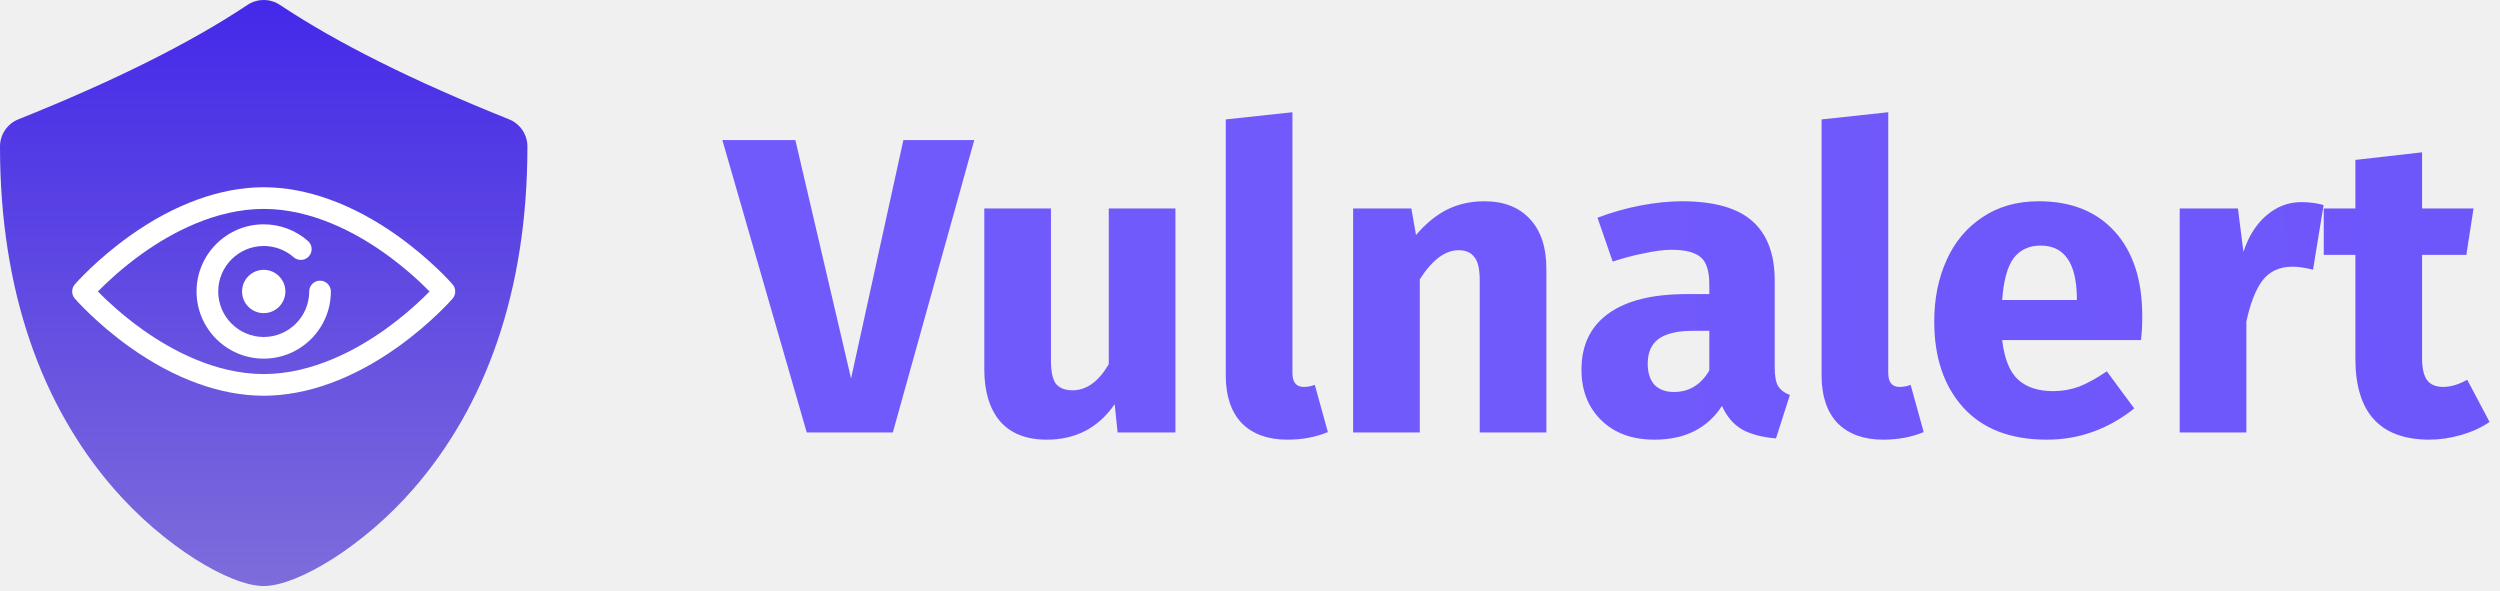
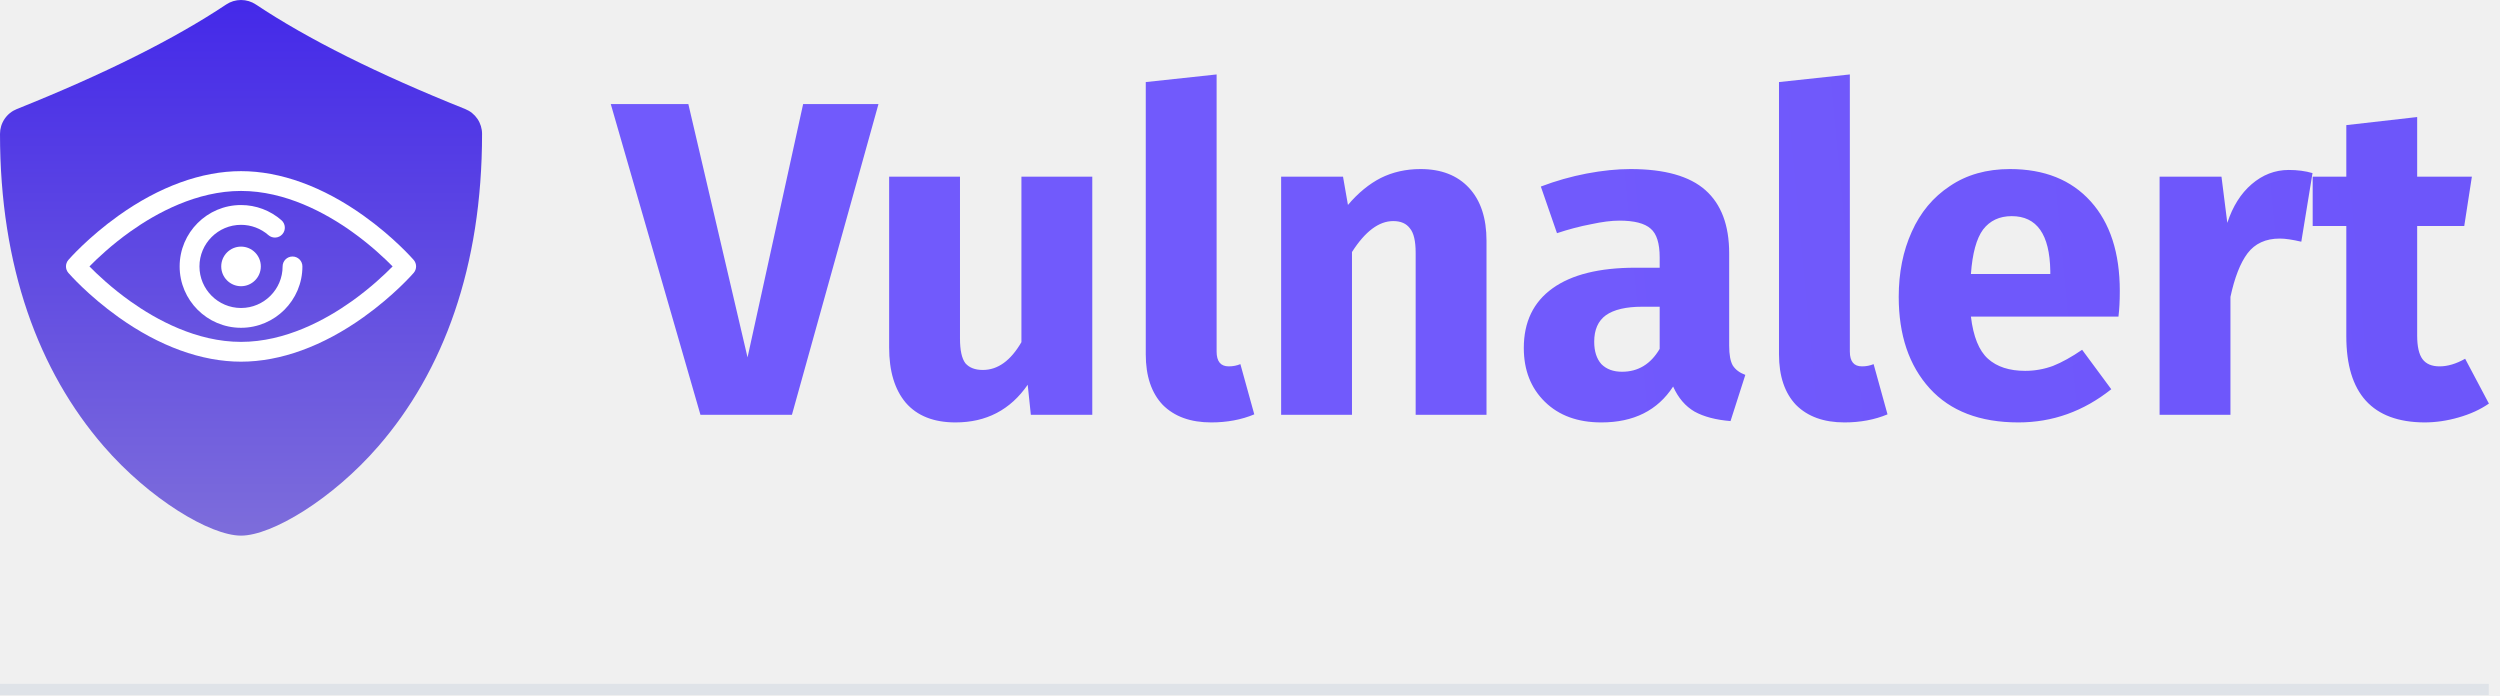
- <svg xmlns="http://www.w3.org/2000/svg" width="237" height="56" viewBox="0 0 237 56" fill="none">
-   <path d="M92.36 13.28L84.64 41H76.48L68.48 13.28H75.4L80.68 35.88L85.64 13.28H92.36ZM111.431 41H105.951L105.671 38.32C104.125 40.56 101.978 41.68 99.231 41.68C97.285 41.68 95.805 41.093 94.791 39.92C93.805 38.747 93.311 37.107 93.311 35V19.76H99.631V34.2C99.631 35.24 99.791 35.973 100.111 36.4C100.458 36.8 100.978 37 101.671 37C103.005 37 104.151 36.173 105.111 34.52V19.76H111.431V41ZM122.042 41.68C120.202 41.68 118.762 41.16 117.722 40.12C116.709 39.053 116.202 37.547 116.202 35.6V11.32L122.522 10.64V35.36C122.522 36.24 122.882 36.68 123.602 36.68C123.975 36.68 124.322 36.613 124.642 36.48L125.882 40.96C124.735 41.44 123.455 41.68 122.042 41.68ZM140.717 19.08C142.557 19.08 143.997 19.64 145.037 20.76C146.077 21.88 146.597 23.453 146.597 25.48V41H140.277V26.56C140.277 25.493 140.104 24.76 139.757 24.36C139.437 23.933 138.944 23.72 138.277 23.72C136.997 23.72 135.77 24.64 134.597 26.48V41H128.277V19.76H133.797L134.237 22.28C135.144 21.213 136.117 20.413 137.157 19.88C138.224 19.347 139.41 19.08 140.717 19.08ZM168.243 34.84C168.243 35.64 168.349 36.227 168.563 36.6C168.803 36.973 169.176 37.253 169.683 37.44L168.363 41.56C167.056 41.453 165.989 41.173 165.163 40.72C164.336 40.24 163.696 39.493 163.243 38.48C161.856 40.613 159.723 41.68 156.843 41.68C154.736 41.68 153.056 41.067 151.803 39.84C150.549 38.613 149.923 37.013 149.923 35.04C149.923 32.72 150.776 30.947 152.483 29.72C154.189 28.493 156.656 27.88 159.883 27.88H162.043V26.96C162.043 25.707 161.776 24.853 161.243 24.4C160.709 23.92 159.776 23.68 158.443 23.68C157.749 23.68 156.909 23.787 155.923 24C154.936 24.187 153.923 24.453 152.883 24.8L151.443 20.64C152.776 20.133 154.136 19.747 155.523 19.48C156.936 19.213 158.243 19.08 159.443 19.08C162.483 19.08 164.709 19.707 166.123 20.96C167.536 22.213 168.243 24.093 168.243 26.6V34.84ZM158.683 37.16C160.123 37.16 161.243 36.48 162.043 35.12V31.36H160.483C159.043 31.36 157.963 31.613 157.243 32.12C156.549 32.627 156.203 33.413 156.203 34.48C156.203 35.333 156.416 36 156.843 36.48C157.296 36.933 157.909 37.16 158.683 37.16ZM178.526 41.68C176.686 41.68 175.246 41.16 174.206 40.12C173.193 39.053 172.686 37.547 172.686 35.6V11.32L179.006 10.64V35.36C179.006 36.24 179.366 36.68 180.086 36.68C180.46 36.68 180.806 36.613 181.126 36.48L182.366 40.96C181.22 41.44 179.94 41.68 178.526 41.68ZM203.086 29.96C203.086 30.84 203.046 31.6 202.966 32.24H189.806C190.019 34.027 190.526 35.28 191.326 36C192.126 36.72 193.233 37.08 194.646 37.08C195.499 37.08 196.326 36.933 197.126 36.64C197.926 36.32 198.793 35.84 199.726 35.2L202.326 38.72C199.846 40.693 197.086 41.68 194.046 41.68C190.606 41.68 187.966 40.667 186.126 38.64C184.286 36.613 183.366 33.893 183.366 30.48C183.366 28.32 183.753 26.387 184.526 24.68C185.299 22.947 186.433 21.587 187.926 20.6C189.419 19.587 191.206 19.08 193.286 19.08C196.353 19.08 198.753 20.04 200.486 21.96C202.219 23.88 203.086 26.547 203.086 29.96ZM196.886 28.16C196.833 24.907 195.686 23.28 193.446 23.28C192.353 23.28 191.499 23.68 190.886 24.48C190.299 25.28 189.939 26.6 189.806 28.44H196.886V28.16ZM218.156 19.16C218.93 19.16 219.636 19.253 220.276 19.44L219.276 25.56C218.476 25.373 217.836 25.28 217.356 25.28C216.103 25.28 215.143 25.72 214.476 26.6C213.836 27.453 213.33 28.747 212.956 30.48V41H206.636V19.76H212.156L212.676 23.88C213.156 22.413 213.876 21.267 214.836 20.44C215.823 19.587 216.93 19.16 218.156 19.16ZM236.011 40C235.238 40.533 234.331 40.947 233.291 41.24C232.278 41.533 231.264 41.68 230.251 41.68C225.611 41.653 223.291 39.093 223.291 34V24.16H220.291V19.76H223.291V15.16L229.611 14.44V19.76H234.491L233.811 24.16H229.611V33.92C229.611 34.907 229.771 35.613 230.091 36.04C230.411 36.467 230.918 36.68 231.611 36.68C232.331 36.68 233.091 36.453 233.891 36L236.011 40Z" fill="url(#paint0_linear_124_59)" />
-   <path d="M25 55.556C21.811 55.556 15.506 51.773 10.75 46.278C4 38.484 1.87268e-07 27.686 1.87268e-07 13.889C-0 13.334 0.166 12.791 0.478 12.331C0.789 11.871 1.231 11.515 1.747 11.309C10.842 7.67 18.081 4.05 23.458 0.467C23.915 0.163 24.451 0 25 0C25.549 0 26.085 0.163 26.542 0.467C31.917 4.05 39.161 7.673 48.253 11.309C48.769 11.515 49.211 11.871 49.522 12.331C49.834 12.791 50 13.334 50 13.889C50 27.689 46 38.486 39.25 46.278C34.497 51.77 28.192 55.556 25 55.556Z" fill="url(#paint1_linear_124_59)" />
-   <path d="M25 37.514C20.916 37.514 16.521 35.917 12.29 32.896C9.127 30.637 7.175 28.399 7.093 28.305C6.759 27.919 6.759 27.346 7.093 26.96C7.175 26.866 9.127 24.628 12.29 22.369C16.521 19.348 20.916 17.751 25 17.751C29.084 17.751 33.479 19.348 37.71 22.369C40.873 24.628 42.825 26.866 42.907 26.96C43.241 27.346 43.241 27.919 42.907 28.305C42.825 28.399 40.873 30.637 37.71 32.896C33.479 35.917 29.084 37.514 25 37.514ZM9.278 27.633C10.067 28.438 11.557 29.853 13.524 31.253C16.221 33.172 20.402 35.46 25 35.46C29.598 35.46 33.779 33.172 36.476 31.253C38.443 29.854 39.933 28.438 40.722 27.633C39.933 26.828 38.443 25.412 36.476 24.012C33.779 22.093 29.598 19.805 25 19.805C20.402 19.805 16.221 22.093 13.524 24.012C11.557 25.412 10.067 26.827 9.278 27.633Z" fill="white" />
-   <path d="M25 33.999C21.489 33.999 18.633 31.143 18.633 27.633C18.633 24.122 21.489 21.266 25 21.266C26.544 21.266 28.033 21.826 29.194 22.842C29.62 23.216 29.663 23.865 29.289 24.291C28.916 24.718 28.267 24.761 27.84 24.387C27.055 23.699 26.046 23.32 25 23.32C22.622 23.32 20.687 25.255 20.687 27.633C20.687 30.011 22.622 31.946 25 31.946C27.378 31.946 29.313 30.011 29.313 27.633C29.313 27.066 29.773 26.606 30.34 26.606C30.907 26.606 31.366 27.066 31.366 27.633C31.367 31.143 28.511 33.999 25 33.999Z" fill="white" />
-   <path d="M25 29.686C23.868 29.686 22.946 28.765 22.946 27.633C22.946 26.5 23.868 25.579 25 25.579C26.133 25.579 27.054 26.5 27.054 27.633C27.054 28.765 26.133 29.686 25 29.686Z" fill="white" />
+ <svg xmlns="http://www.w3.org/2000/svg" width="223" height="62" viewBox="0 0 223 62" fill="none">
+   <path d="M78.36 9.28L70.64 37H62.48L54.48 9.28H61.4L66.68 31.88L71.64 9.28H78.36ZM97.431 37H91.951L91.671 34.32C90.125 36.56 87.978 37.68 85.231 37.68C83.285 37.68 81.805 37.093 80.791 35.92C79.805 34.747 79.311 33.107 79.311 31V15.76H85.631V30.2C85.631 31.24 85.791 31.973 86.111 32.4C86.458 32.8 86.978 33 87.671 33C89.005 33 90.151 32.173 91.111 30.52V15.76H97.431V37ZM108.042 37.68C106.202 37.68 104.762 37.16 103.722 36.12C102.709 35.053 102.202 33.547 102.202 31.6V7.32L108.522 6.64V31.36C108.522 32.24 108.882 32.68 109.602 32.68C109.975 32.68 110.322 32.613 110.642 32.48L111.882 36.96C110.735 37.44 109.455 37.68 108.042 37.68ZM126.717 15.08C128.557 15.08 129.997 15.64 131.037 16.76C132.077 17.88 132.597 19.453 132.597 21.48V37H126.277V22.56C126.277 21.493 126.104 20.76 125.757 20.36C125.437 19.933 124.944 19.72 124.277 19.72C122.997 19.72 121.77 20.64 120.597 22.48V37H114.277V15.76H119.797L120.237 18.28C121.144 17.213 122.117 16.413 123.157 15.88C124.224 15.347 125.41 15.08 126.717 15.08ZM154.243 30.84C154.243 31.64 154.349 32.227 154.563 32.6C154.803 32.973 155.176 33.253 155.683 33.44L154.363 37.56C153.056 37.453 151.989 37.173 151.163 36.72C150.336 36.24 149.696 35.493 149.243 34.48C147.856 36.613 145.723 37.68 142.843 37.68C140.736 37.68 139.056 37.067 137.803 35.84C136.549 34.613 135.923 33.013 135.923 31.04C135.923 28.72 136.776 26.947 138.483 25.72C140.189 24.493 142.656 23.88 145.883 23.88H148.043V22.96C148.043 21.707 147.776 20.853 147.243 20.4C146.709 19.92 145.776 19.68 144.443 19.68C143.749 19.68 142.909 19.787 141.923 20C140.936 20.187 139.923 20.453 138.883 20.8L137.443 16.64C138.776 16.133 140.136 15.747 141.523 15.48C142.936 15.213 144.243 15.08 145.443 15.08C148.483 15.08 150.709 15.707 152.123 16.96C153.536 18.213 154.243 20.093 154.243 22.6V30.84ZM144.683 33.16C146.123 33.16 147.243 32.48 148.043 31.12V27.36H146.483C145.043 27.36 143.963 27.613 143.243 28.12C142.549 28.627 142.203 29.413 142.203 30.48C142.203 31.333 142.416 32 142.843 32.48C143.296 32.933 143.909 33.16 144.683 33.16ZM164.526 37.68C162.686 37.68 161.246 37.16 160.206 36.12C159.193 35.053 158.686 33.547 158.686 31.6V7.32L165.006 6.64V31.36C165.006 32.24 165.366 32.68 166.086 32.68C166.46 32.68 166.806 32.613 167.126 32.48L168.366 36.96C167.22 37.44 165.94 37.68 164.526 37.68ZM189.086 25.96C189.086 26.84 189.046 27.6 188.966 28.24H175.806C176.019 30.027 176.526 31.28 177.326 32C178.126 32.72 179.233 33.08 180.646 33.08C181.499 33.08 182.326 32.933 183.126 32.64C183.926 32.32 184.793 31.84 185.726 31.2L188.326 34.72C185.846 36.693 183.086 37.68 180.046 37.68C176.606 37.68 173.966 36.667 172.126 34.64C170.286 32.613 169.366 29.893 169.366 26.48C169.366 24.32 169.753 22.387 170.526 20.68C171.299 18.947 172.433 17.587 173.926 16.6C175.419 15.587 177.206 15.08 179.286 15.08C182.353 15.08 184.753 16.04 186.486 17.96C188.219 19.88 189.086 22.547 189.086 25.96ZM182.886 24.16C182.833 20.907 181.686 19.28 179.446 19.28C178.353 19.28 177.499 19.68 176.886 20.48C176.299 21.28 175.939 22.6 175.806 24.44H182.886V24.16ZM204.156 15.16C204.93 15.16 205.636 15.253 206.276 15.44L205.276 21.56C204.476 21.373 203.836 21.28 203.356 21.28C202.103 21.28 201.143 21.72 200.476 22.6C199.836 23.453 199.33 24.747 198.956 26.48V37H192.636V15.76H198.156L198.676 19.88C199.156 18.413 199.876 17.267 200.836 16.44C201.823 15.587 202.93 15.16 204.156 15.16ZM222.011 36C221.238 36.533 220.331 36.947 219.291 37.24C218.278 37.533 217.264 37.68 216.251 37.68C211.611 37.653 209.291 35.093 209.291 30V20.16H206.291V15.76H209.291V11.16L215.611 10.44V15.76H220.491L219.811 20.16H215.611V29.92C215.611 30.907 215.771 31.613 216.091 32.04C216.411 32.467 216.918 32.68 217.611 32.68C218.331 32.68 219.091 32.453 219.891 32L222.011 36Z" fill="url(#paint0_linear_125_62)" />
+   <path d="M21.5 47.778C18.758 47.778 13.335 44.525 9.245 39.799C3.44 33.096 1.6105e-07 23.81 1.6105e-07 11.945C-0 11.467 0.143 11 0.411 10.605C0.679 10.209 1.059 9.903 1.503 9.726C9.324 6.596 15.549 3.483 20.174 0.402C20.567 0.14 21.028 0 21.5 0C21.972 0 22.433 0.14 22.826 0.402C27.448 3.483 33.679 6.598 41.497 9.726C41.941 9.903 42.321 10.209 42.589 10.605C42.857 11 43 11.467 43 11.945C43 23.813 39.56 33.098 33.755 39.799C29.668 44.522 24.245 47.778 21.5 47.778Z" fill="url(#paint1_linear_125_62)" />
+   <path d="M21.5 32.262C17.988 32.262 14.208 30.889 10.57 28.29C7.849 26.348 6.17 24.423 6.1 24.342C5.813 24.01 5.813 23.518 6.1 23.186C6.17 23.105 7.849 21.18 10.57 19.238C14.209 16.64 17.988 15.266 21.5 15.266C25.012 15.266 28.792 16.639 32.43 19.238C35.151 21.18 36.829 23.105 36.9 23.186C37.187 23.518 37.187 24.01 36.9 24.342C36.829 24.423 35.151 26.348 32.43 28.29C28.792 30.889 25.012 32.262 21.5 32.262ZM7.979 23.764C8.658 24.456 9.939 25.674 11.631 26.878C13.95 28.528 17.545 30.496 21.5 30.496C25.454 30.496 29.05 28.528 31.369 26.878C33.061 25.674 34.342 24.456 35.021 23.764C34.342 23.072 33.061 21.854 31.369 20.65C29.05 19 25.454 17.032 21.5 17.032C17.545 17.032 13.95 19 11.631 20.65C9.939 21.854 8.658 23.072 7.979 23.764Z" fill="white" />
+   <path d="M21.5 29.239C18.481 29.239 16.024 26.783 16.024 23.764C16.024 20.745 18.481 18.289 21.5 18.289C22.828 18.289 24.108 18.77 25.106 19.644C25.473 19.966 25.51 20.524 25.189 20.89C24.867 21.257 24.309 21.294 23.943 20.973C23.267 20.381 22.399 20.055 21.5 20.055C19.454 20.055 17.791 21.719 17.791 23.764C17.791 25.809 19.454 27.473 21.5 27.473C23.545 27.473 25.209 25.809 25.209 23.764C25.209 23.276 25.604 22.881 26.092 22.881C26.58 22.881 26.975 23.276 26.975 23.764C26.975 26.783 24.519 29.239 21.5 29.239Z" fill="white" />
+   <path d="M21.5 25.53C20.526 25.53 19.734 24.738 19.734 23.764C19.734 22.79 20.526 21.998 21.5 21.998C22.474 21.998 23.266 22.79 23.266 23.764C23.266 24.738 22.474 25.53 21.5 25.53Z" fill="white" />
+   <line x1="-4.37114e-08" y1="61.5" x2="222" y2="61.5" stroke="#DFE3E8" />
  <defs>
-     <linearGradient id="paint0_linear_124_59" x1="154.377" y1="-9804.99" x2="-776.327" y2="-9716.5" gradientUnits="userSpaceOnUse">
+     <linearGradient id="paint0_linear_125_62" x1="140.377" y1="-9808.99" x2="-790.327" y2="-9720.5" gradientUnits="userSpaceOnUse">
      <stop stop-color="#4429E9" />
      <stop offset="1" stop-color="#715AFC" />
    </linearGradient>
-     <linearGradient id="paint1_linear_124_59" x1="25" y1="0" x2="25" y2="55.556" gradientUnits="userSpaceOnUse">
+     <linearGradient id="paint1_linear_125_62" x1="21.5" y1="0" x2="21.5" y2="47.778" gradientUnits="userSpaceOnUse">
      <stop stop-color="#4429E9" />
      <stop offset="1" stop-color="#7D6DDB" />
    </linearGradient>
  </defs>
</svg>
